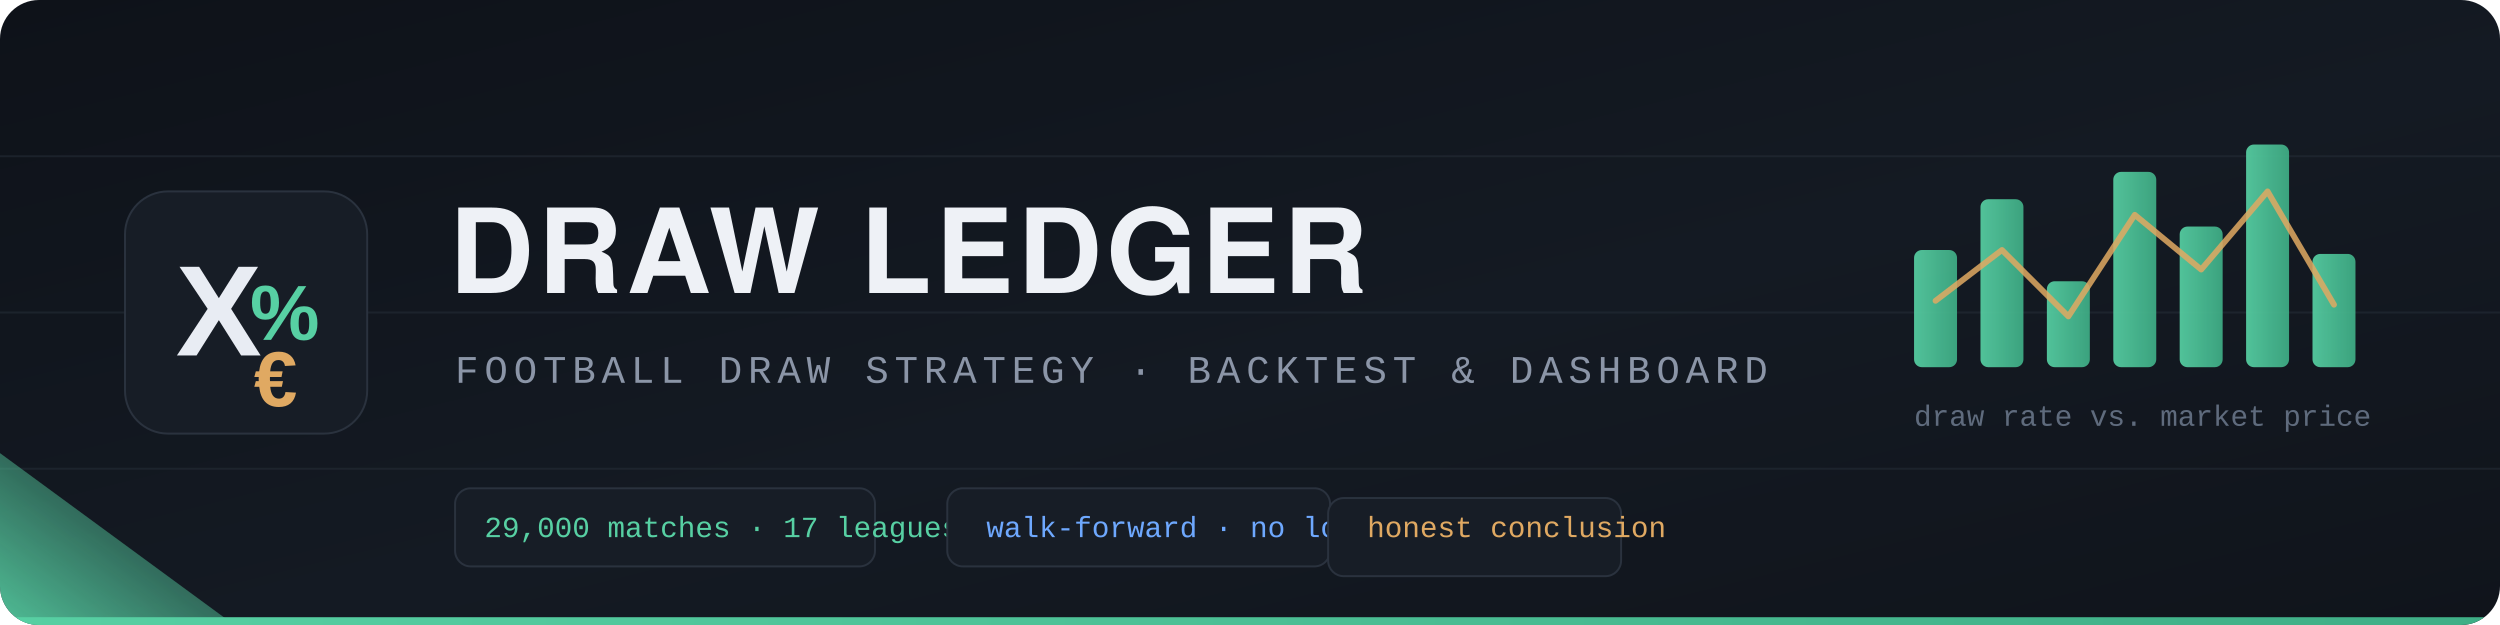
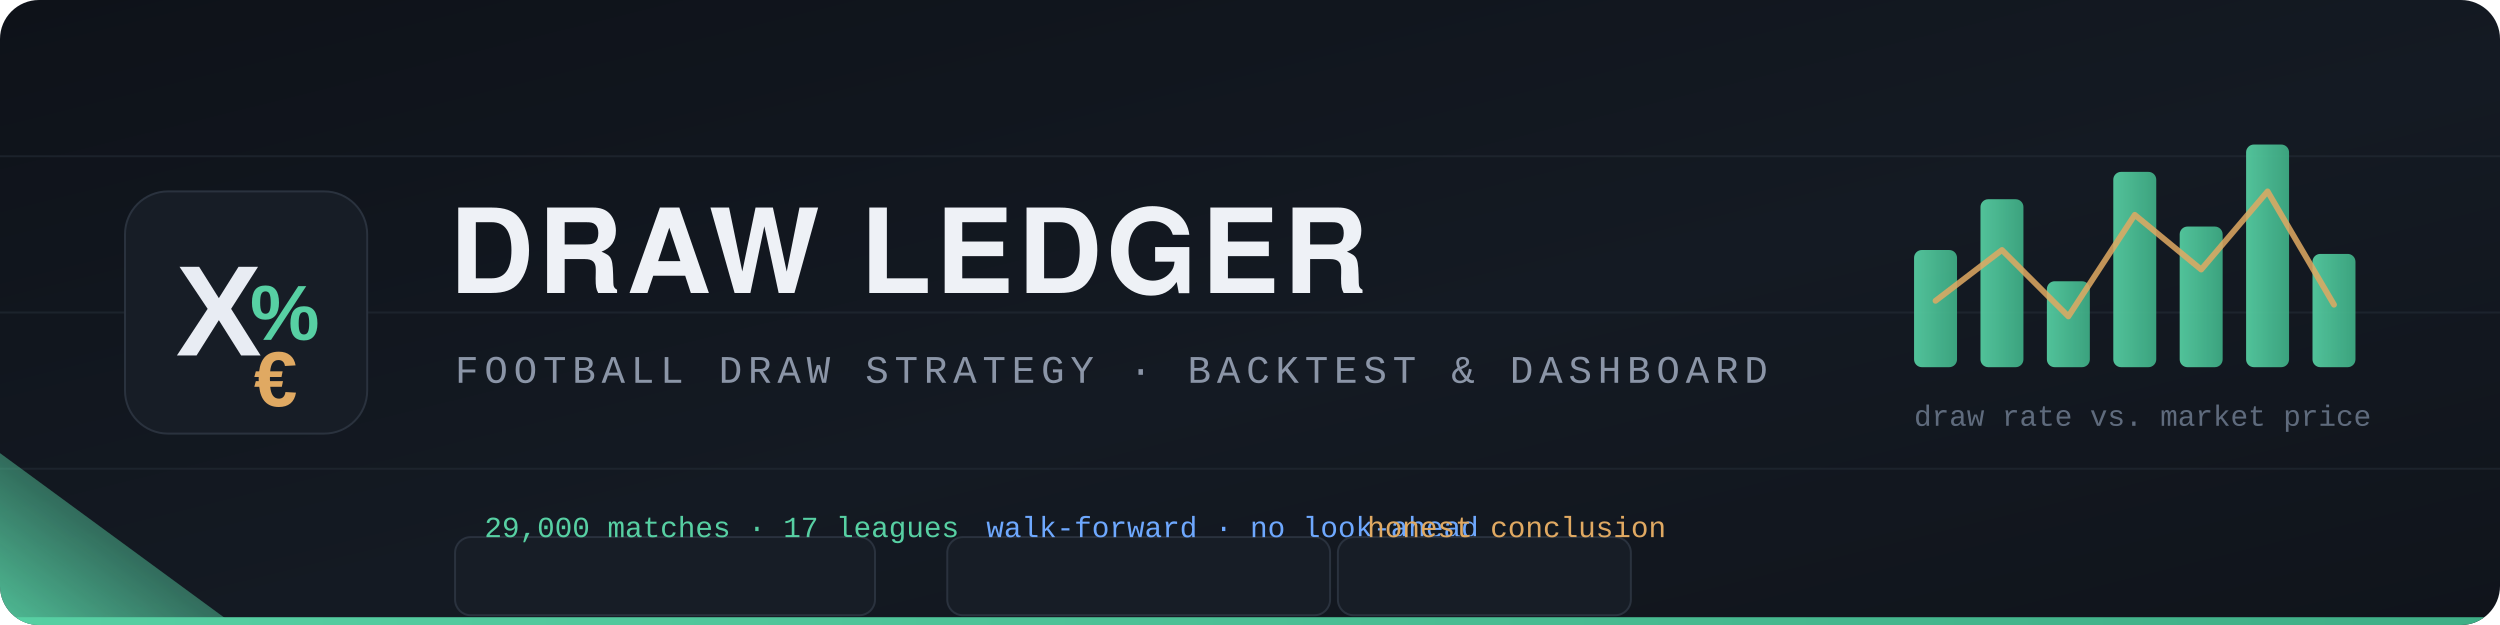
<svg xmlns="http://www.w3.org/2000/svg" viewBox="0 0 1280 320" width="1280" height="320" role="img" aria-label="Draw Ledger — Football Draw Strategy Backtest &amp; Dashboard">
  <defs>
    <linearGradient id="bg" x1="0" y1="0" x2="1" y2="1">
      <stop offset="0" stop-color="#0e1219" />
      <stop offset="0.55" stop-color="#141a23" />
      <stop offset="1" stop-color="#10141b" />
    </linearGradient>
    <linearGradient id="green" x1="0" y1="0" x2="1" y2="0">
      <stop offset="0" stop-color="#57d0a3" />
      <stop offset="1" stop-color="#3fae86" />
    </linearGradient>
    <linearGradient id="corner" x1="0" y1="1" x2="1" y2="0">
      <stop offset="0" stop-color="#57d0a3" />
      <stop offset="1" stop-color="#57d0a3" stop-opacity="0" />
    </linearGradient>
    <clipPath id="round">
      <rect width="1280" height="320" rx="20" />
    </clipPath>
  </defs>
  <g clip-path="url(#round)">
    <rect width="1280" height="320" fill="url(#bg)" />
    <g stroke="#232b36" stroke-width="1" opacity="0.6">
      <line x1="0" y1="80" x2="1280" y2="80" />
      <line x1="0" y1="160" x2="1280" y2="160" />
      <line x1="0" y1="240" x2="1280" y2="240" />
    </g>
    <path d="M0 320 L0 232 L120 320 Z" fill="url(#corner)" opacity="0.9" />
    <g transform="translate(70,104)">
      <rect x="-6" y="-6" width="124" height="124" rx="22" fill="#171d26" stroke="#2a323e" />
      <text x="20" y="78" font-family="'Arial Black',Arial,sans-serif" font-weight="900" font-size="66" fill="#e8ecf3">X</text>
      <text x="58" y="70" font-family="Arial,sans-serif" font-weight="800" font-size="40" fill="#57d0a3">%</text>
      <text x="60" y="104" font-family="Arial,sans-serif" font-weight="800" font-size="40" fill="#e0a962">€</text>
    </g>
    <g transform="translate(230,0)">
      <text x="0" y="150" font-family="'Segoe UI',Helvetica,Arial,sans-serif" font-weight="800" font-size="60" letter-spacing="2" fill="#eef1f6">DRAW LEDGER</text>
      <text x="3" y="196" font-family="'Consolas','Courier New',monospace" font-size="20" letter-spacing="3" fill="#8b95a7">FOOTBALL DRAW STRATEGY · BACKTEST &amp; DASHBOARD</text>
      <g font-family="'Consolas','Courier New',monospace" font-size="15">
-         <rect x="3" y="250" width="215" height="40" rx="8" fill="#171d26" stroke="#2a323e" />
+         <rect x="3" y="275" width="215" height="40" rx="8" fill="#171d26" stroke="#2a323e" />
        <text x="18" y="275" fill="#57d0a3">29,000 matches · 17 leagues</text>
-         <rect x="255" y="250" width="196" height="40" rx="8" fill="#171d26" stroke="#2a323e" />
+         <rect x="255" y="275" width="196" height="40" rx="8" fill="#171d26" stroke="#2a323e" />
        <text x="275" y="275" fill="#6ea8fe">walk-forward · no look-ahead</text>
-         <rect x="450" y="255" width="150" height="40" rx="8" fill="#171d26" stroke="#2a323e" />
+         <rect x="455" y="275" width="150" height="40" rx="8" fill="#171d26" stroke="#2a323e" />
        <text x="470" y="275" fill="#e0a962">honest conclusion</text>
      </g>
    </g>
    <g transform="translate(980,58)">
      <g fill="url(#green)" opacity="0.92">
        <rect x="0" y="70" width="22" height="60" rx="4" />
        <rect x="34" y="44" width="22" height="86" rx="4" />
        <rect x="68" y="86" width="22" height="44" rx="4" />
        <rect x="102" y="30" width="22" height="100" rx="4" />
        <rect x="136" y="58" width="22" height="72" rx="4" />
        <rect x="170" y="16" width="22" height="114" rx="4" />
        <rect x="204" y="72" width="22" height="58" rx="4" />
      </g>
      <polyline points="11,96 45,70 79,104 113,52 147,80 181,40 215,98" fill="none" stroke="#e0a962" stroke-width="3" stroke-linejoin="round" stroke-linecap="round" opacity="0.85" />
      <text x="0" y="160" font-family="'Consolas','Courier New',monospace" font-size="15" fill="#5f6b7d">draw rate vs. market price</text>
    </g>
    <rect x="0" y="316" width="1280" height="4" fill="url(#green)" />
  </g>
</svg>
